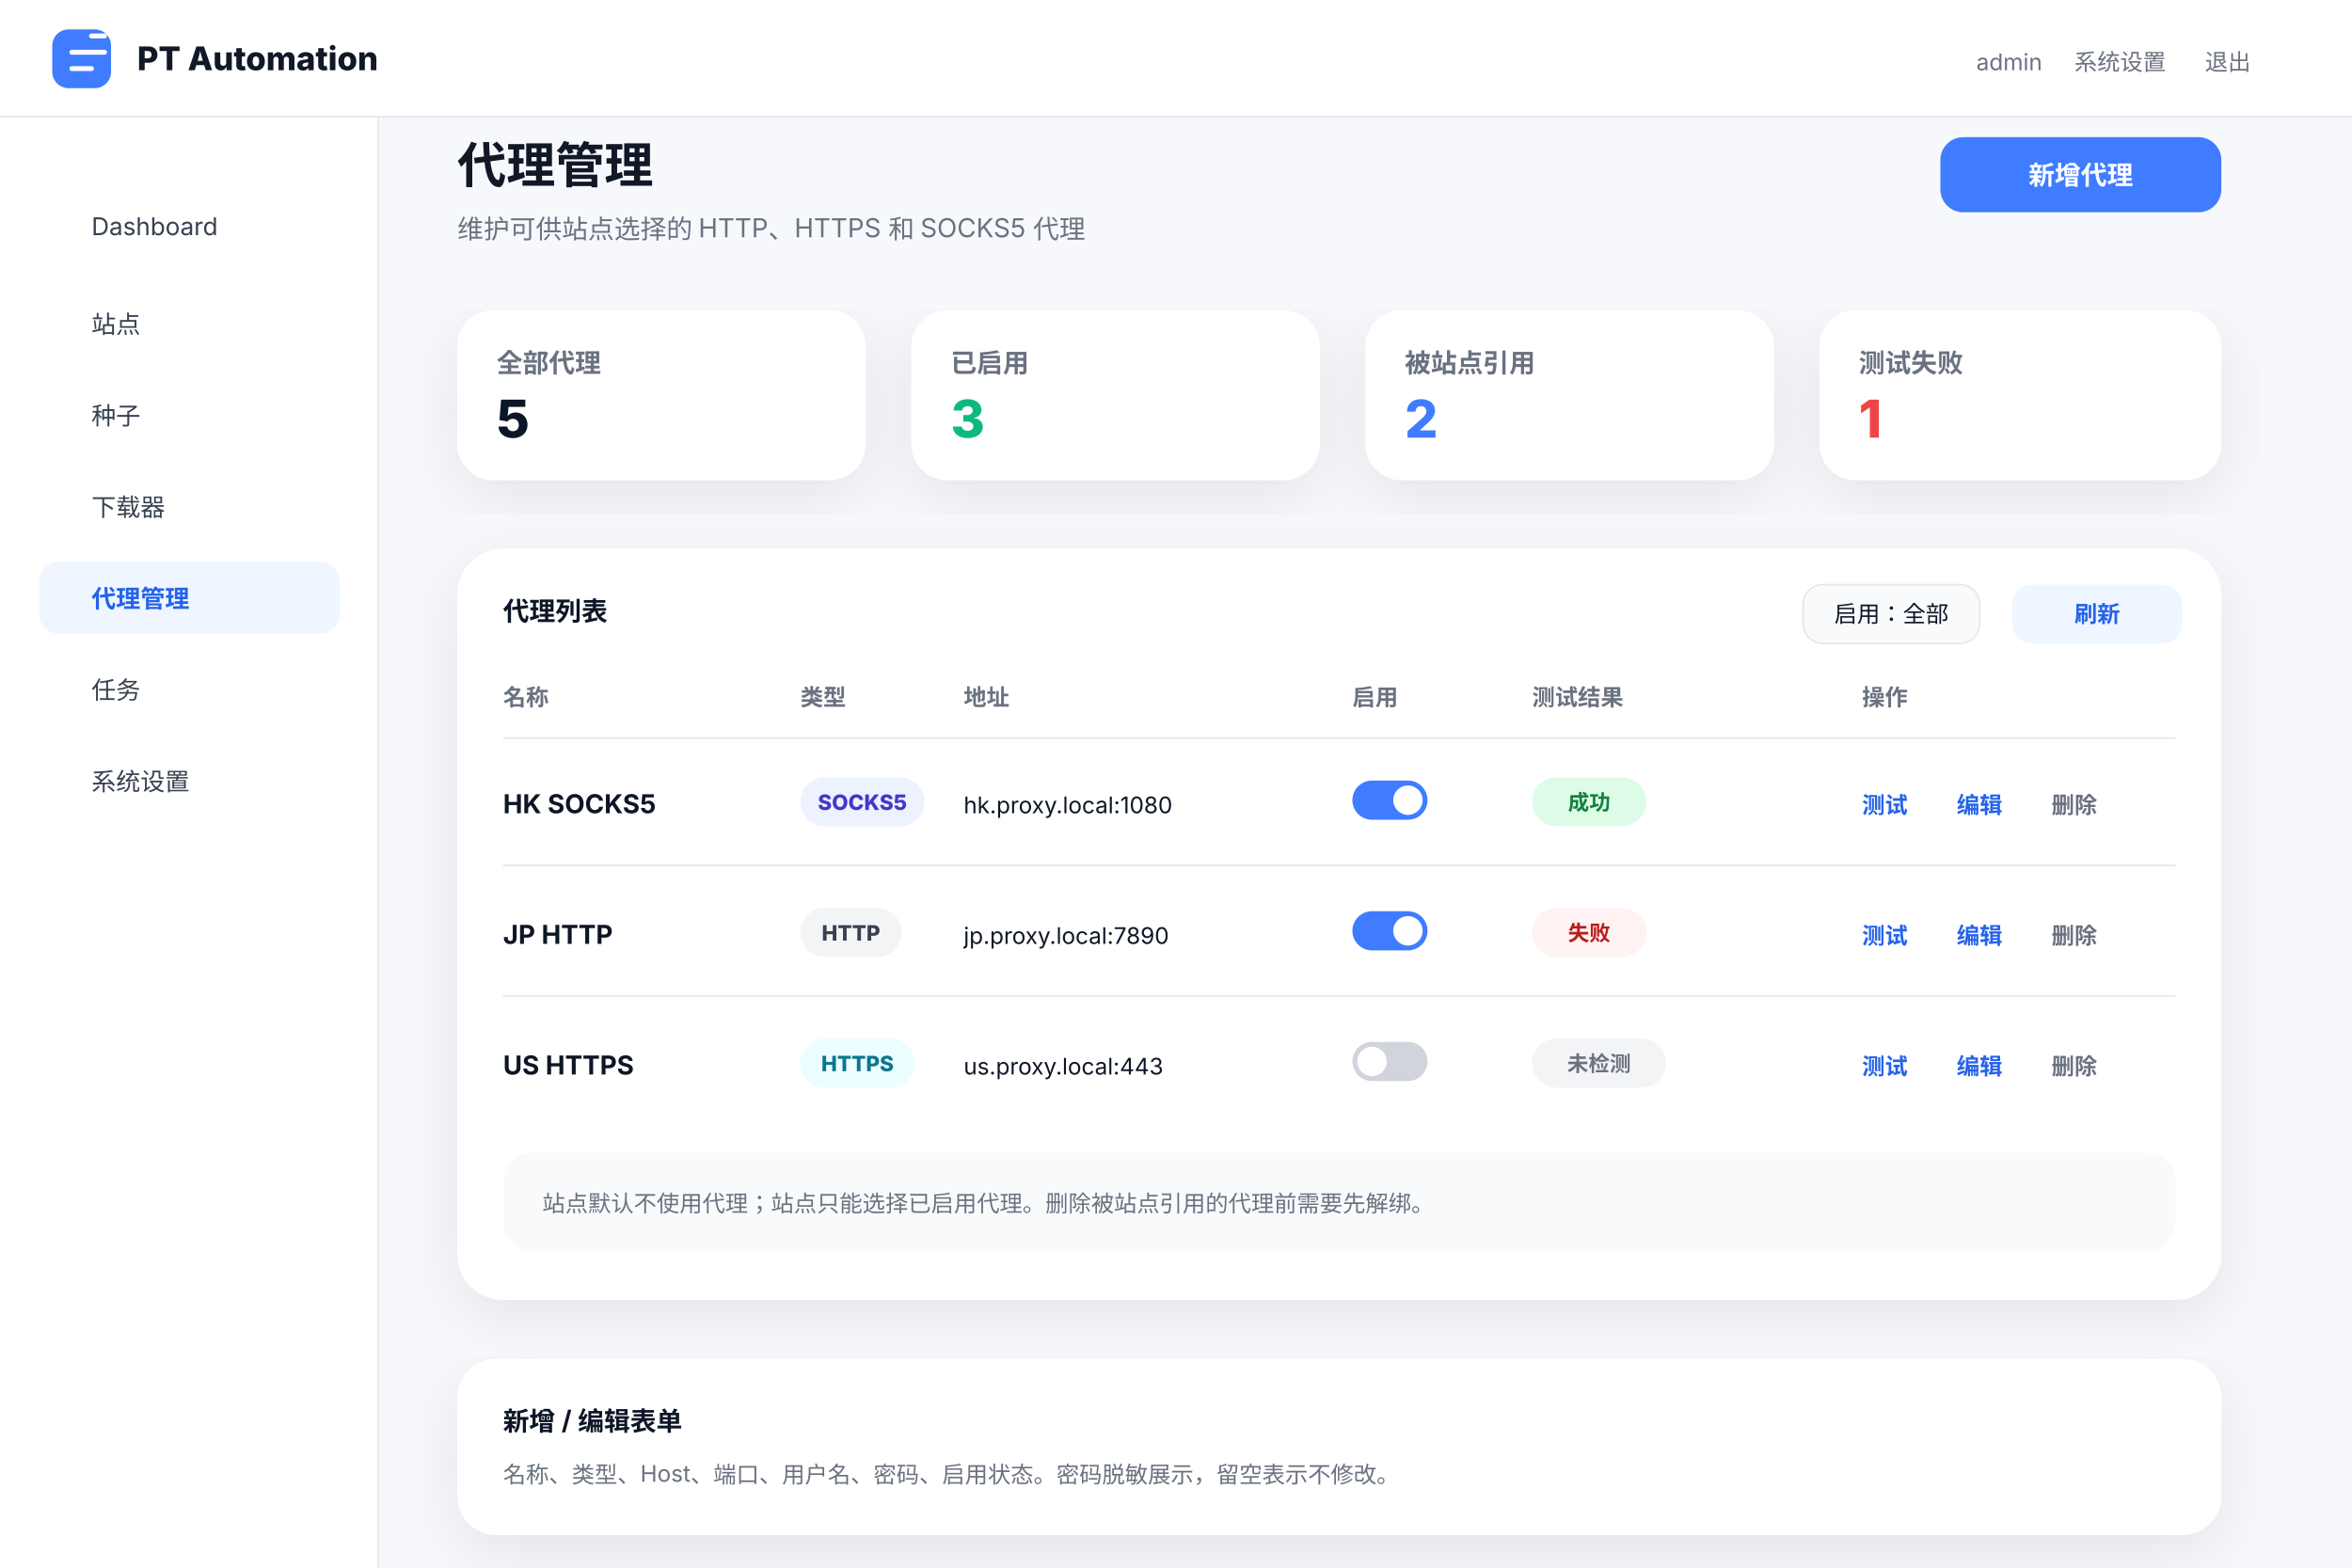
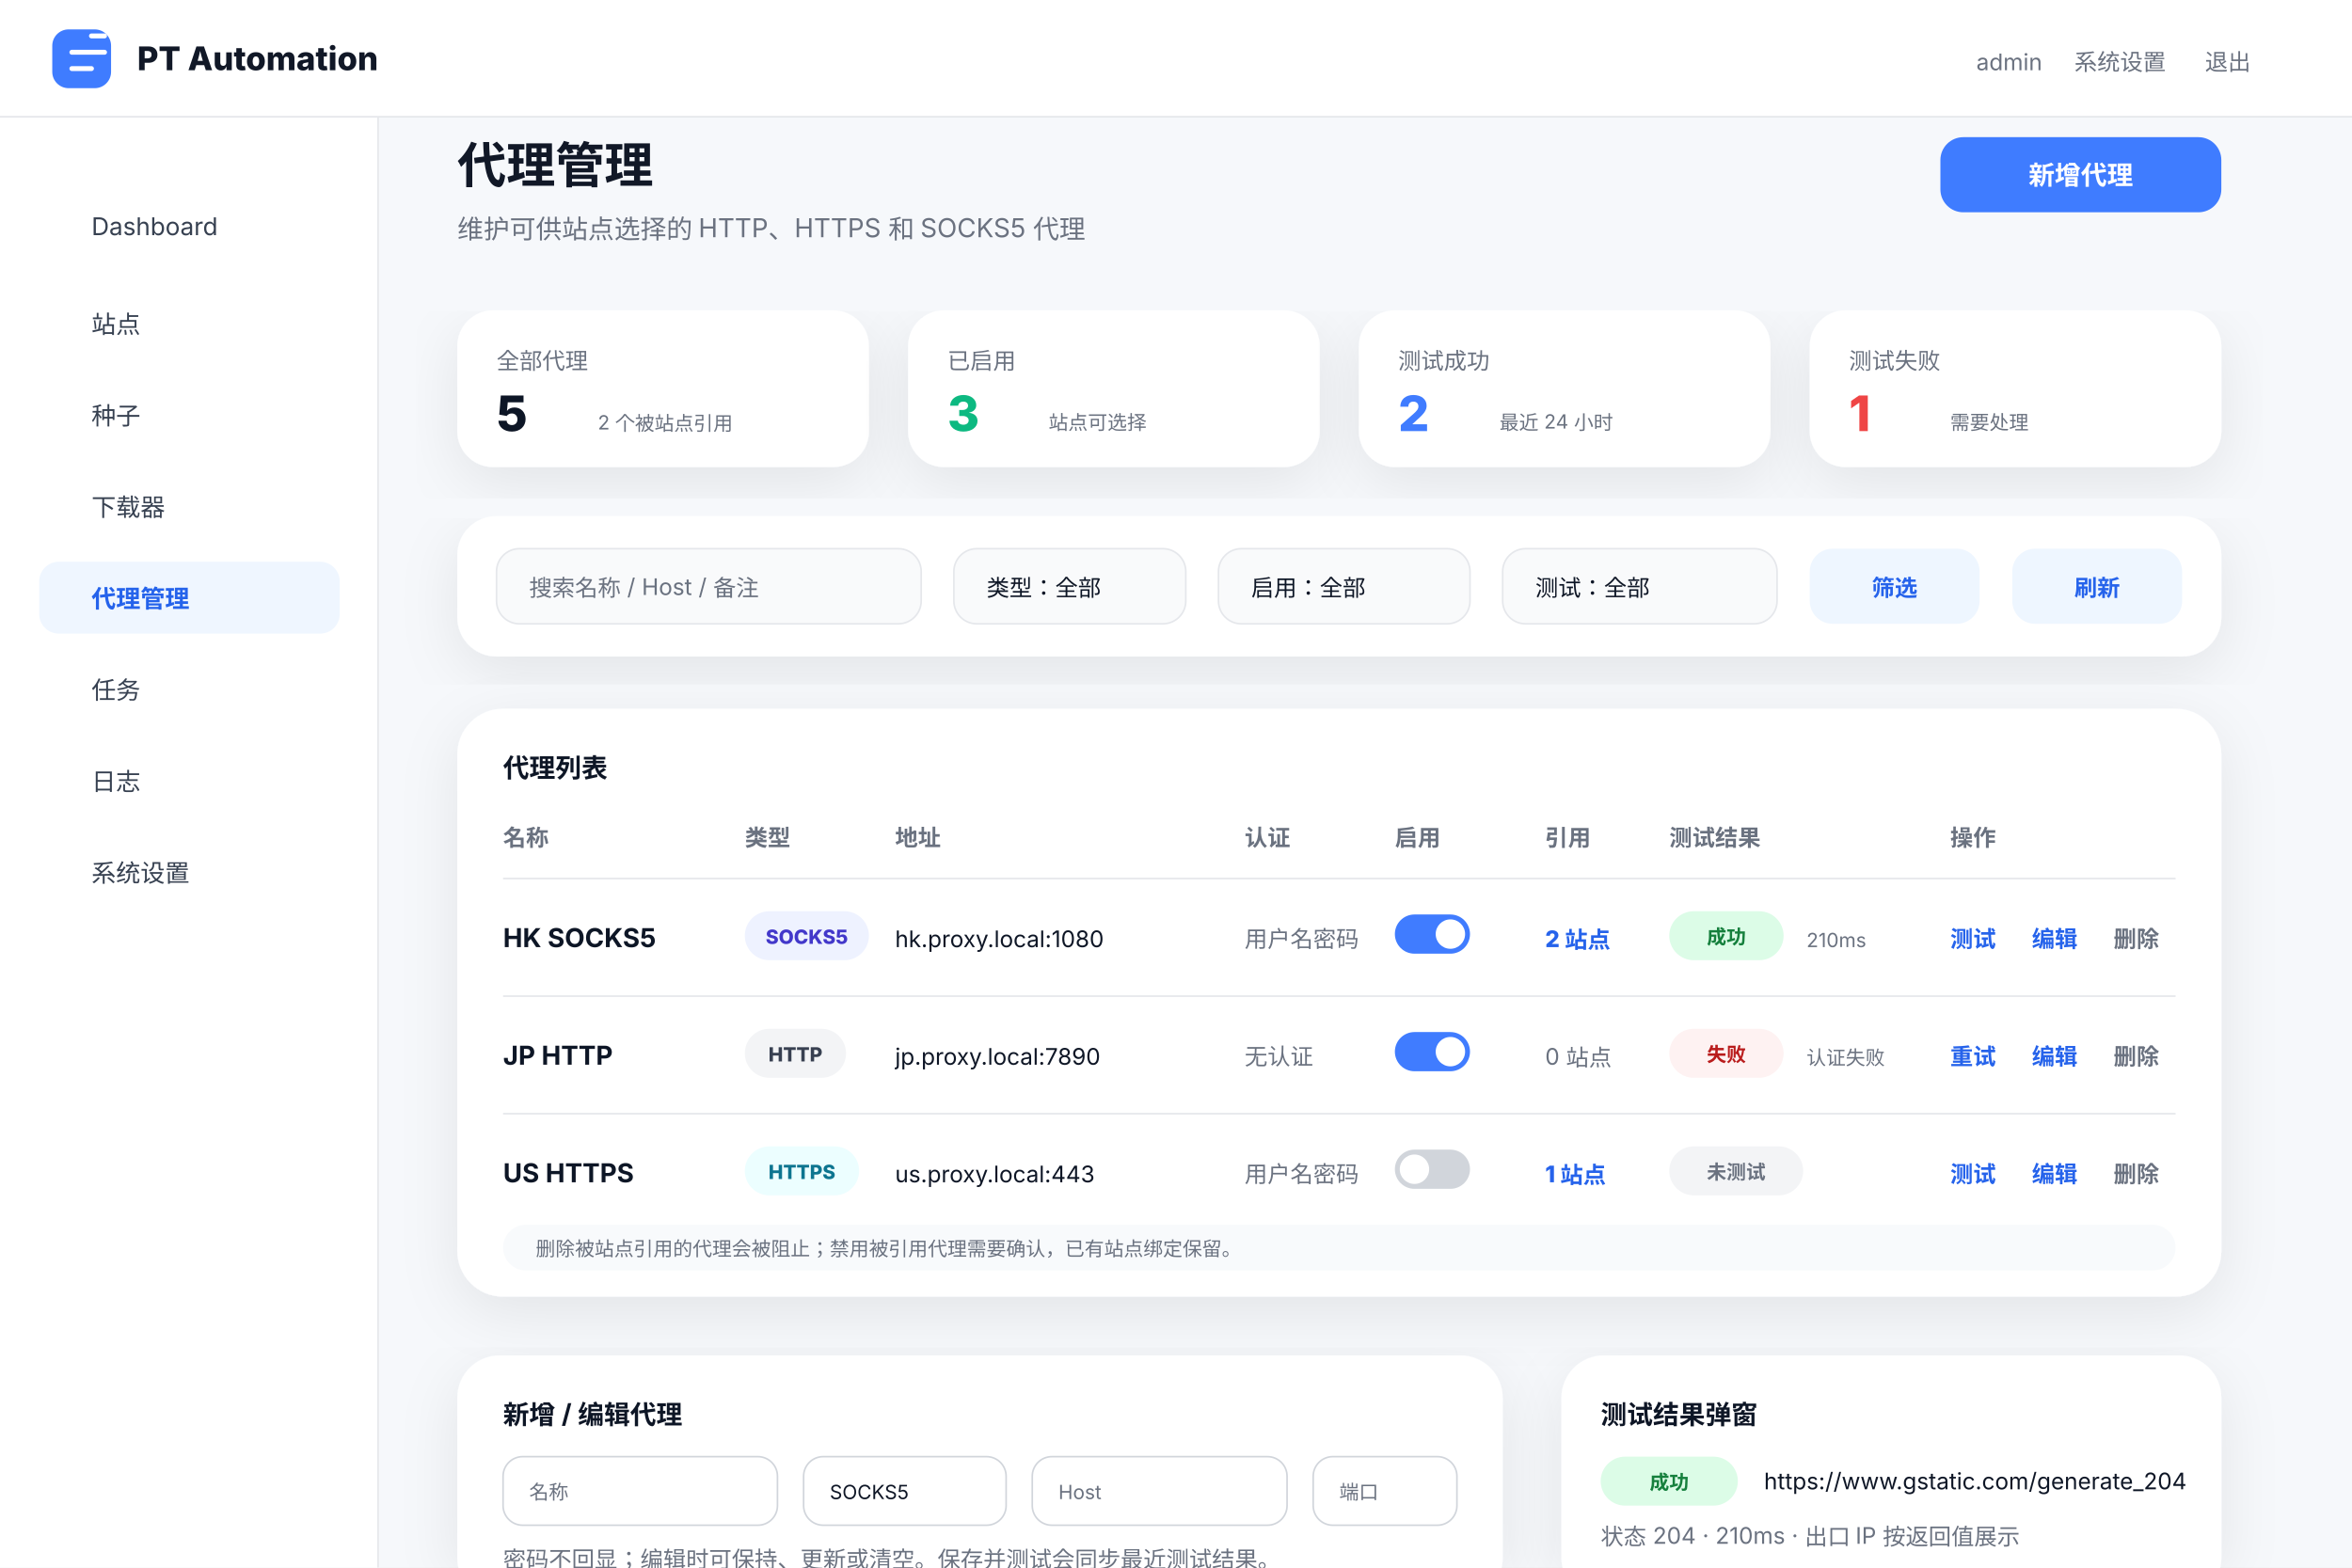
<svg xmlns="http://www.w3.org/2000/svg" width="1440" height="960" viewBox="0 0 1440 960" fill="none">
  <defs>
    <filter id="card" x="-10%" y="-10%" width="120%" height="130%">
      <feDropShadow dx="0" dy="10" stdDeviation="18" flood-color="#111827" flood-opacity="0.08" />
    </filter>
-     <style>.t{font-family:Inter,Arial,sans-serif}.dark{fill:#111827}.muted{fill:#6b7280}.small{font-size:14px}.label{font-size:16px;font-weight:700}.h1{font-size:30px;font-weight:800}</style>
+     <style>.t{font-family:Inter,Arial,sans-serif}.dark{fill:#111827}.muted{fill:#6b7280}.small{font-size:14px}.xs{font-size:12px}.label{font-size:16px;font-weight:700}.h1{font-size:30px;font-weight:800}</style>
  </defs>
  <rect width="1440" height="960" fill="#f6f8fb" />
  <rect width="1440" height="72" fill="#fff" />
  <rect y="71" width="1440" height="1" fill="#e5e7eb" />
  <rect x="32" y="18" width="36" height="36" rx="10" fill="#3f7cff" />
  <path d="M44 42h12M44 32h20M56 22h8" stroke="#fff" stroke-width="3" stroke-linecap="round" />
  <text x="84" y="43" class="t dark" font-size="20" font-weight="800">PT Automation</text>
  <text x="1210" y="43" class="t muted small">admin</text>
  <text x="1270" y="43" class="t muted small">系统设置</text>
  <text x="1350" y="43" class="t muted small">退出</text>
  <rect x="0" y="72" width="232" height="888" fill="#fff" />
  <rect x="231" y="72" width="1" height="888" fill="#e5e7eb" />
  <g class="t" font-size="15">
    <text x="56" y="144" fill="#374151">Dashboard</text>
    <text x="56" y="204" fill="#374151">站点</text>
    <text x="56" y="260" fill="#374151">种子</text>
    <text x="56" y="316" fill="#374151">下载器</text>
    <rect x="24" y="344" width="184" height="44" rx="12" fill="#eff6ff" />
    <text x="56" y="372" fill="#2563eb" font-weight="800">代理管理</text>
    <text x="56" y="428" fill="#374151">任务</text>
-     <text x="56" y="484" fill="#374151">系统设置</text>
+     <text x="56" y="484" fill="#374151">日志</text>
+     <text x="56" y="540" fill="#374151">系统设置</text>
  </g>
  <g transform="translate(280 112)">
    <text x="0" y="0" class="t dark h1">代理管理</text>
    <text x="0" y="34" class="t muted" font-size="16">维护可供站点选择的 HTTP、HTTPS 和 SOCKS5 代理</text>
    <rect x="908" y="-28" width="172" height="46" rx="14" fill="#3f7cff" />
    <text x="994" y="1" text-anchor="middle" fill="#fff" class="t" font-size="16" font-weight="800">新增代理</text>
    <g transform="translate(0 78)" filter="url(#card)">
-       <rect width="250" height="104" rx="22" fill="#fff" />
-       <text x="24" y="38" class="t muted label">全部代理</text>
-       <text x="24" y="78" class="t dark" font-size="32" font-weight="800">5</text>
+       <rect width="252" height="96" rx="22" fill="#fff" />
+       <text x="24" y="36" class="t muted small">全部代理</text>
+       <text x="24" y="74" class="t dark" font-size="30" font-weight="800">5</text>
+       <text x="86" y="73" class="t muted xs">2 个被站点引用</text>
    </g>
-     <g transform="translate(278 78)" filter="url(#card)">
-       <rect width="250" height="104" rx="22" fill="#fff" />
-       <text x="24" y="38" class="t muted label">已启用</text>
-       <text x="24" y="78" fill="#10b981" class="t" font-size="32" font-weight="800">3</text>
+     <g transform="translate(276 78)" filter="url(#card)">
+       <rect width="252" height="96" rx="22" fill="#fff" />
+       <text x="24" y="36" class="t muted small">已启用</text>
+       <text x="24" y="74" fill="#10b981" class="t" font-size="30" font-weight="800">3</text>
+       <text x="86" y="73" class="t muted xs">站点可选择</text>
    </g>
-     <g transform="translate(556 78)" filter="url(#card)">
-       <rect width="250" height="104" rx="22" fill="#fff" />
-       <text x="24" y="38" class="t muted label">被站点引用</text>
-       <text x="24" y="78" fill="#3f7cff" class="t" font-size="32" font-weight="800">2</text>
+     <g transform="translate(552 78)" filter="url(#card)">
+       <rect width="252" height="96" rx="22" fill="#fff" />
+       <text x="24" y="36" class="t muted small">测试成功</text>
+       <text x="24" y="74" fill="#3f7cff" class="t" font-size="30" font-weight="800">2</text>
+       <text x="86" y="73" class="t muted xs">最近 24 小时</text>
    </g>
-     <g transform="translate(834 78)" filter="url(#card)">
-       <rect width="246" height="104" rx="22" fill="#fff" />
-       <text x="24" y="38" class="t muted label">测试失败</text>
-       <text x="24" y="78" fill="#ef4444" class="t" font-size="32" font-weight="800">1</text>
+     <g transform="translate(828 78)" filter="url(#card)">
+       <rect width="252" height="96" rx="22" fill="#fff" />
+       <text x="24" y="36" class="t muted small">测试失败</text>
+       <text x="24" y="74" fill="#ef4444" class="t" font-size="30" font-weight="800">1</text>
+       <text x="86" y="73" class="t muted xs">需要处理</text>
    </g>
-     <g transform="translate(0 224)" filter="url(#card)">
-       <rect width="1080" height="460" rx="28" fill="#fff" />
-       <text x="28" y="44" class="t dark label">代理列表</text>
-       <rect x="824" y="22" width="108" height="36" rx="12" fill="#f9fafb" stroke="#e5e7eb" />
-       <text x="878" y="45" text-anchor="middle" class="t dark small">启用：全部</text>
-       <rect x="952" y="22" width="104" height="36" rx="12" fill="#eef6ff" />
-       <text x="1004" y="45" text-anchor="middle" fill="#2563eb" class="t small" font-weight="800">刷新</text>
-       <text x="28" y="96" class="t muted small" font-weight="800">名称</text>
-       <text x="210" y="96" class="t muted small" font-weight="800">类型</text>
-       <text x="310" y="96" class="t muted small" font-weight="800">地址</text>
-       <text x="548" y="96" class="t muted small" font-weight="800">启用</text>
-       <text x="658" y="96" class="t muted small" font-weight="800">测试结果</text>
-       <text x="860" y="96" class="t muted small" font-weight="800">操作</text>
-       <line x1="28" y1="116" x2="1052" y2="116" stroke="#e5e7eb" />
-       <text x="28" y="162" class="t dark label">HK SOCKS5</text>
-       <rect x="210" y="140" width="76" height="30" rx="15" fill="#eef2ff" />
-       <text x="248" y="160" text-anchor="middle" fill="#4338ca" class="t" font-size="13" font-weight="800">SOCKS5</text>
-       <text x="310" y="162" class="t dark small">hk.proxy.local:1080</text>
-       <rect x="548" y="142" width="46" height="24" rx="12" fill="#3f7cff" />
-       <circle cx="582" cy="154" r="9" fill="#fff" />
-       <rect x="658" y="140" width="70" height="30" rx="15" fill="#dcfce7" />
-       <text x="693" y="160" text-anchor="middle" fill="#15803d" class="t" font-size="13" font-weight="800">成功</text>
-       <text x="860" y="162" fill="#2563eb" class="t small" font-weight="800">测试</text>
-       <text x="918" y="162" fill="#2563eb" class="t small" font-weight="800">编辑</text>
-       <text x="976" y="162" fill="#6b7280" class="t small" font-weight="800">删除</text>
-       <line x1="28" y1="194" x2="1052" y2="194" stroke="#e5e7eb" />
-       <text x="28" y="242" class="t dark label">JP HTTP</text>
-       <rect x="210" y="220" width="62" height="30" rx="15" fill="#f3f4f6" />
-       <text x="241" y="240" text-anchor="middle" fill="#374151" class="t" font-size="13" font-weight="800">HTTP</text>
-       <text x="310" y="242" class="t dark small">jp.proxy.local:7890</text>
-       <rect x="548" y="222" width="46" height="24" rx="12" fill="#3f7cff" />
-       <circle cx="582" cy="234" r="9" fill="#fff" />
-       <rect x="658" y="220" width="70" height="30" rx="15" fill="#fef2f2" />
-       <text x="693" y="240" text-anchor="middle" fill="#b91c1c" class="t" font-size="13" font-weight="800">失败</text>
-       <text x="860" y="242" fill="#2563eb" class="t small" font-weight="800">测试</text>
-       <text x="918" y="242" fill="#2563eb" class="t small" font-weight="800">编辑</text>
-       <text x="976" y="242" fill="#6b7280" class="t small" font-weight="800">删除</text>
-       <line x1="28" y1="274" x2="1052" y2="274" stroke="#e5e7eb" />
-       <text x="28" y="322" class="t dark label">US HTTPS</text>
-       <rect x="210" y="300" width="70" height="30" rx="15" fill="#ecfeff" />
-       <text x="245" y="320" text-anchor="middle" fill="#0e7490" class="t" font-size="13" font-weight="800">HTTPS</text>
-       <text x="310" y="322" class="t dark small">us.proxy.local:443</text>
-       <rect x="548" y="302" width="46" height="24" rx="12" fill="#d1d5db" />
-       <circle cx="560" cy="314" r="9" fill="#fff" />
-       <rect x="658" y="300" width="82" height="30" rx="15" fill="#f3f4f6" />
-       <text x="699" y="320" text-anchor="middle" fill="#6b7280" class="t" font-size="13" font-weight="800">未检测</text>
-       <text x="860" y="322" fill="#2563eb" class="t small" font-weight="800">测试</text>
-       <text x="918" y="322" fill="#2563eb" class="t small" font-weight="800">编辑</text>
-       <text x="976" y="322" fill="#6b7280" class="t small" font-weight="800">删除</text>
-       <rect x="28" y="370" width="1024" height="60" rx="18" fill="#f8fafc" />
-       <text x="52" y="406" class="t muted small">站点默认不使用代理；站点只能选择已启用代理。删除被站点引用的代理前需要先解绑。</text>
+     <g transform="translate(0 204)" filter="url(#card)">
+       <rect width="1080" height="86" rx="24" fill="#fff" />
+       <rect x="24" y="20" width="260" height="46" rx="14" fill="#f9fafb" stroke="#e5e7eb" />
+       <text x="44" y="49" class="t muted small">搜索名称 / Host / 备注</text>
+       <rect x="304" y="20" width="142" height="46" rx="14" fill="#f9fafb" stroke="#e5e7eb" />
+       <text x="324" y="49" class="t dark small">类型：全部</text>
+       <rect x="466" y="20" width="154" height="46" rx="14" fill="#f9fafb" stroke="#e5e7eb" />
+       <text x="486" y="49" class="t dark small">启用：全部</text>
+       <rect x="640" y="20" width="168" height="46" rx="14" fill="#f9fafb" stroke="#e5e7eb" />
+       <text x="660" y="49" class="t dark small">测试：全部</text>
+       <rect x="828" y="20" width="104" height="46" rx="14" fill="#eef6ff" />
+       <text x="880" y="49" text-anchor="middle" fill="#2563eb" class="t small" font-weight="800">筛选</text>
+       <rect x="952" y="20" width="104" height="46" rx="14" fill="#eef6ff" />
+       <text x="1004" y="49" text-anchor="middle" fill="#2563eb" class="t small" font-weight="800">刷新</text>
    </g>
-     <g transform="translate(0 720)" filter="url(#card)">
-       <rect width="1080" height="108" rx="24" fill="#fff" />
-       <text x="28" y="44" class="t dark label">新增 / 编辑表单</text>
-       <text x="28" y="76" class="t muted small">名称、类型、Host、端口、用户名、密码、启用状态。密码脱敏展示，留空表示不修改。</text>
+     <g transform="translate(0 322)" filter="url(#card)">
+       <rect width="1080" height="360" rx="28" fill="#fff" />
+       <text x="28" y="42" class="t dark label">代理列表</text>
+       <text x="28" y="84" class="t muted small" font-weight="800">名称</text>
+       <text x="176" y="84" class="t muted small" font-weight="800">类型</text>
+       <text x="268" y="84" class="t muted small" font-weight="800">地址</text>
+       <text x="482" y="84" class="t muted small" font-weight="800">认证</text>
+       <text x="574" y="84" class="t muted small" font-weight="800">启用</text>
+       <text x="666" y="84" class="t muted small" font-weight="800">引用</text>
+       <text x="742" y="84" class="t muted small" font-weight="800">测试结果</text>
+       <text x="914" y="84" class="t muted small" font-weight="800">操作</text>
+       <line x1="28" y1="104" x2="1052" y2="104" stroke="#e5e7eb" />
+       <text x="28" y="146" class="t dark label">HK SOCKS5</text>
+       <rect x="176" y="124" width="76" height="30" rx="15" fill="#eef2ff" />
+       <text x="214" y="144" text-anchor="middle" fill="#4338ca" class="t xs" font-weight="800">SOCKS5</text>
+       <text x="268" y="146" class="t dark small">hk.proxy.local:1080</text>
+       <text x="482" y="146" class="t muted small">用户名密码</text>
+       <rect x="574" y="126" width="46" height="24" rx="12" fill="#3f7cff" />
+       <circle cx="608" cy="138" r="9" fill="#fff" />
+       <text x="666" y="146" fill="#2563eb" class="t small" font-weight="800">2 站点</text>
+       <rect x="742" y="124" width="70" height="30" rx="15" fill="#dcfce7" />
+       <text x="777" y="144" text-anchor="middle" fill="#15803d" class="t xs" font-weight="800">成功</text>
+       <text x="826" y="146" class="t muted xs">210ms</text>
+       <text x="914" y="146" fill="#2563eb" class="t small" font-weight="800">测试</text>
+       <text x="964" y="146" fill="#2563eb" class="t small" font-weight="800">编辑</text>
+       <text x="1014" y="146" fill="#6b7280" class="t small" font-weight="800">删除</text>
+       <line x1="28" y1="176" x2="1052" y2="176" stroke="#e5e7eb" />
+       <text x="28" y="218" class="t dark label">JP HTTP</text>
+       <rect x="176" y="196" width="62" height="30" rx="15" fill="#f3f4f6" />
+       <text x="207" y="216" text-anchor="middle" fill="#374151" class="t xs" font-weight="800">HTTP</text>
+       <text x="268" y="218" class="t dark small">jp.proxy.local:7890</text>
+       <text x="482" y="218" class="t muted small">无认证</text>
+       <rect x="574" y="198" width="46" height="24" rx="12" fill="#3f7cff" />
+       <circle cx="608" cy="210" r="9" fill="#fff" />
+       <text x="666" y="218" class="t muted small">0 站点</text>
+       <rect x="742" y="196" width="70" height="30" rx="15" fill="#fef2f2" />
+       <text x="777" y="216" text-anchor="middle" fill="#b91c1c" class="t xs" font-weight="800">失败</text>
+       <text x="826" y="218" class="t muted xs">认证失败</text>
+       <text x="914" y="218" fill="#2563eb" class="t small" font-weight="800">重试</text>
+       <text x="964" y="218" fill="#2563eb" class="t small" font-weight="800">编辑</text>
+       <text x="1014" y="218" fill="#6b7280" class="t small" font-weight="800">删除</text>
+       <line x1="28" y1="248" x2="1052" y2="248" stroke="#e5e7eb" />
+       <text x="28" y="290" class="t dark label">US HTTPS</text>
+       <rect x="176" y="268" width="70" height="30" rx="15" fill="#ecfeff" />
+       <text x="211" y="288" text-anchor="middle" fill="#0e7490" class="t xs" font-weight="800">HTTPS</text>
+       <text x="268" y="290" class="t dark small">us.proxy.local:443</text>
+       <text x="482" y="290" class="t muted small">用户名密码</text>
+       <rect x="574" y="270" width="46" height="24" rx="12" fill="#d1d5db" />
+       <circle cx="586" cy="282" r="9" fill="#fff" />
+       <text x="666" y="290" fill="#2563eb" class="t small" font-weight="800">1 站点</text>
+       <rect x="742" y="268" width="82" height="30" rx="15" fill="#f3f4f6" />
+       <text x="783" y="288" text-anchor="middle" fill="#6b7280" class="t xs" font-weight="800">未测试</text>
+       <text x="914" y="290" fill="#2563eb" class="t small" font-weight="800">测试</text>
+       <text x="964" y="290" fill="#2563eb" class="t small" font-weight="800">编辑</text>
+       <text x="1014" y="290" fill="#6b7280" class="t small" font-weight="800">删除</text>
+       <rect x="28" y="316" width="1024" height="28" rx="14" fill="#f8fafc" />
+       <text x="48" y="335" class="t muted xs">删除被站点引用的代理会被阻止；禁用被引用代理需要确认，已有站点绑定保留。</text>
+     </g>
+     <g transform="translate(0 718)" filter="url(#card)">
+       <rect width="640" height="150" rx="26" fill="#fff" />
+       <text x="28" y="42" class="t dark label">新增 / 编辑代理</text>
+       <rect x="28" y="62" width="168" height="42" rx="12" fill="#fff" stroke="#d1d5db" />
+       <text x="44" y="88" class="t muted xs">名称</text>
+       <rect x="212" y="62" width="124" height="42" rx="12" fill="#fff" stroke="#d1d5db" />
+       <text x="228" y="88" class="t dark xs">SOCKS5</text>
+       <rect x="352" y="62" width="156" height="42" rx="12" fill="#fff" stroke="#d1d5db" />
+       <text x="368" y="88" class="t muted xs">Host</text>
+       <rect x="524" y="62" width="88" height="42" rx="12" fill="#fff" stroke="#d1d5db" />
+       <text x="540" y="88" class="t muted xs">端口</text>
+       <text x="28" y="130" class="t muted small">密码不回显；编辑时可保持、更新或清空。保存并测试会同步最近测试结果。</text>
+     </g>
+     <g transform="translate(676 718)" filter="url(#card)">
+       <rect width="404" height="150" rx="26" fill="#fff" />
+       <text x="24" y="42" class="t dark label">测试结果弹窗</text>
+       <rect x="24" y="62" width="84" height="30" rx="15" fill="#dcfce7" />
+       <text x="66" y="82" text-anchor="middle" fill="#15803d" class="t xs" font-weight="800">成功</text>
+       <text x="124" y="82" class="t dark small">https://www.gstatic.com/generate_204</text>
+       <text x="24" y="116" class="t muted small">状态 204 · 210ms · 出口 IP 按返回值展示</text>
    </g>
  </g>
</svg>
